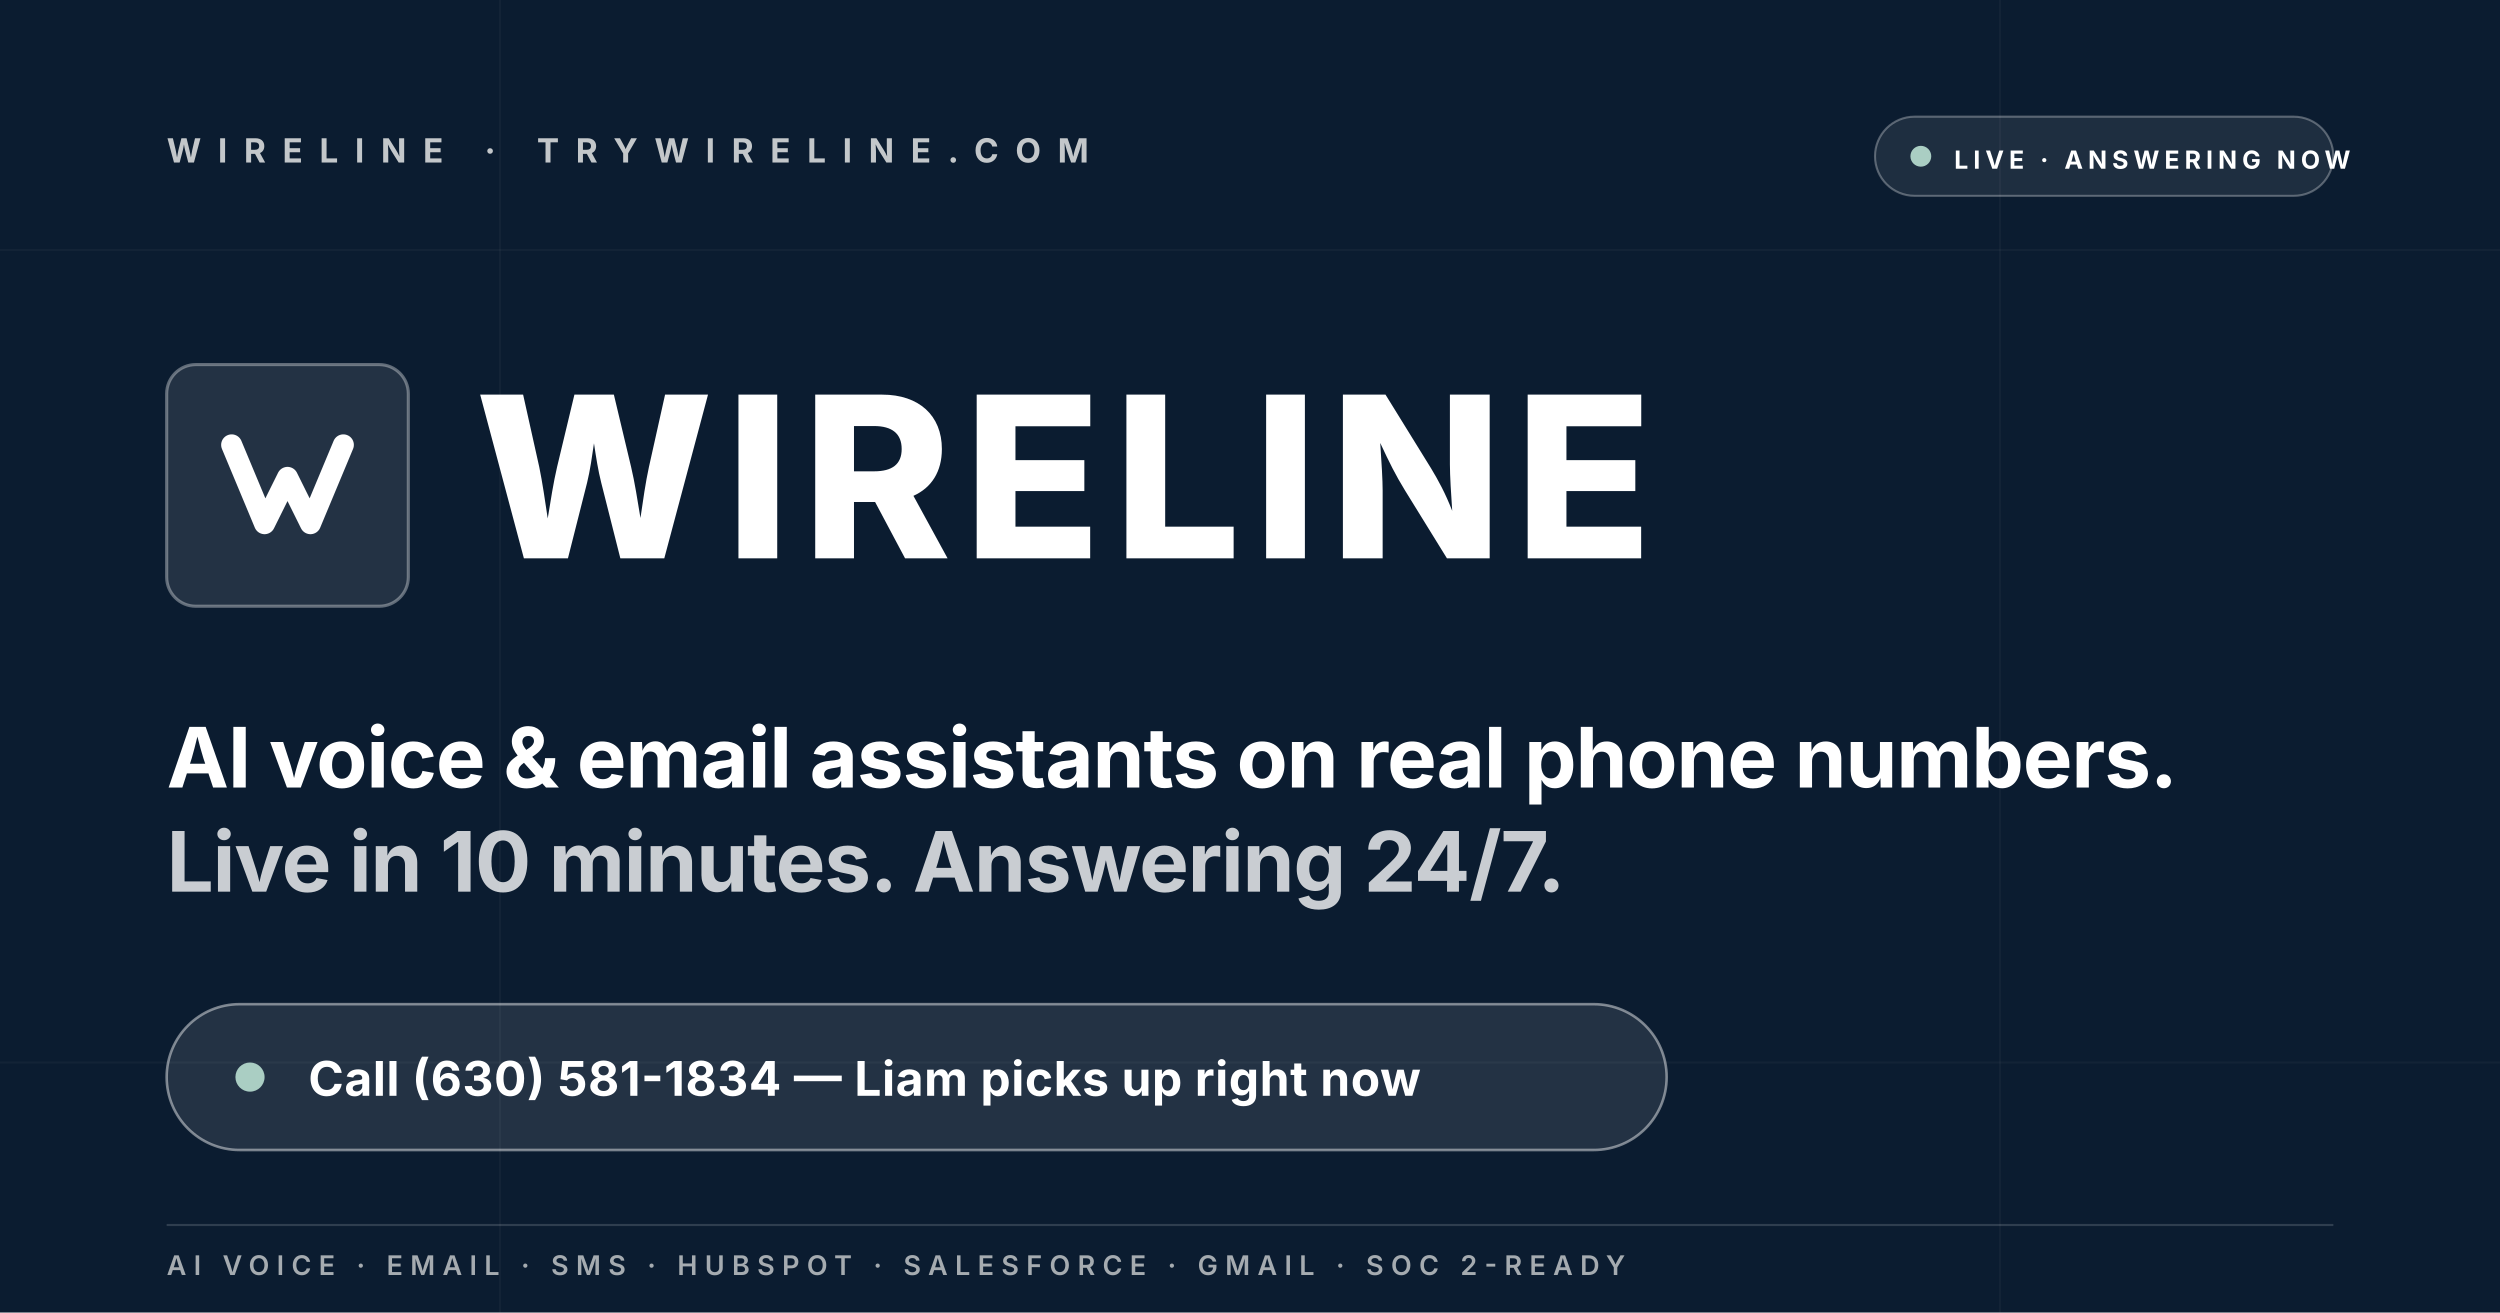
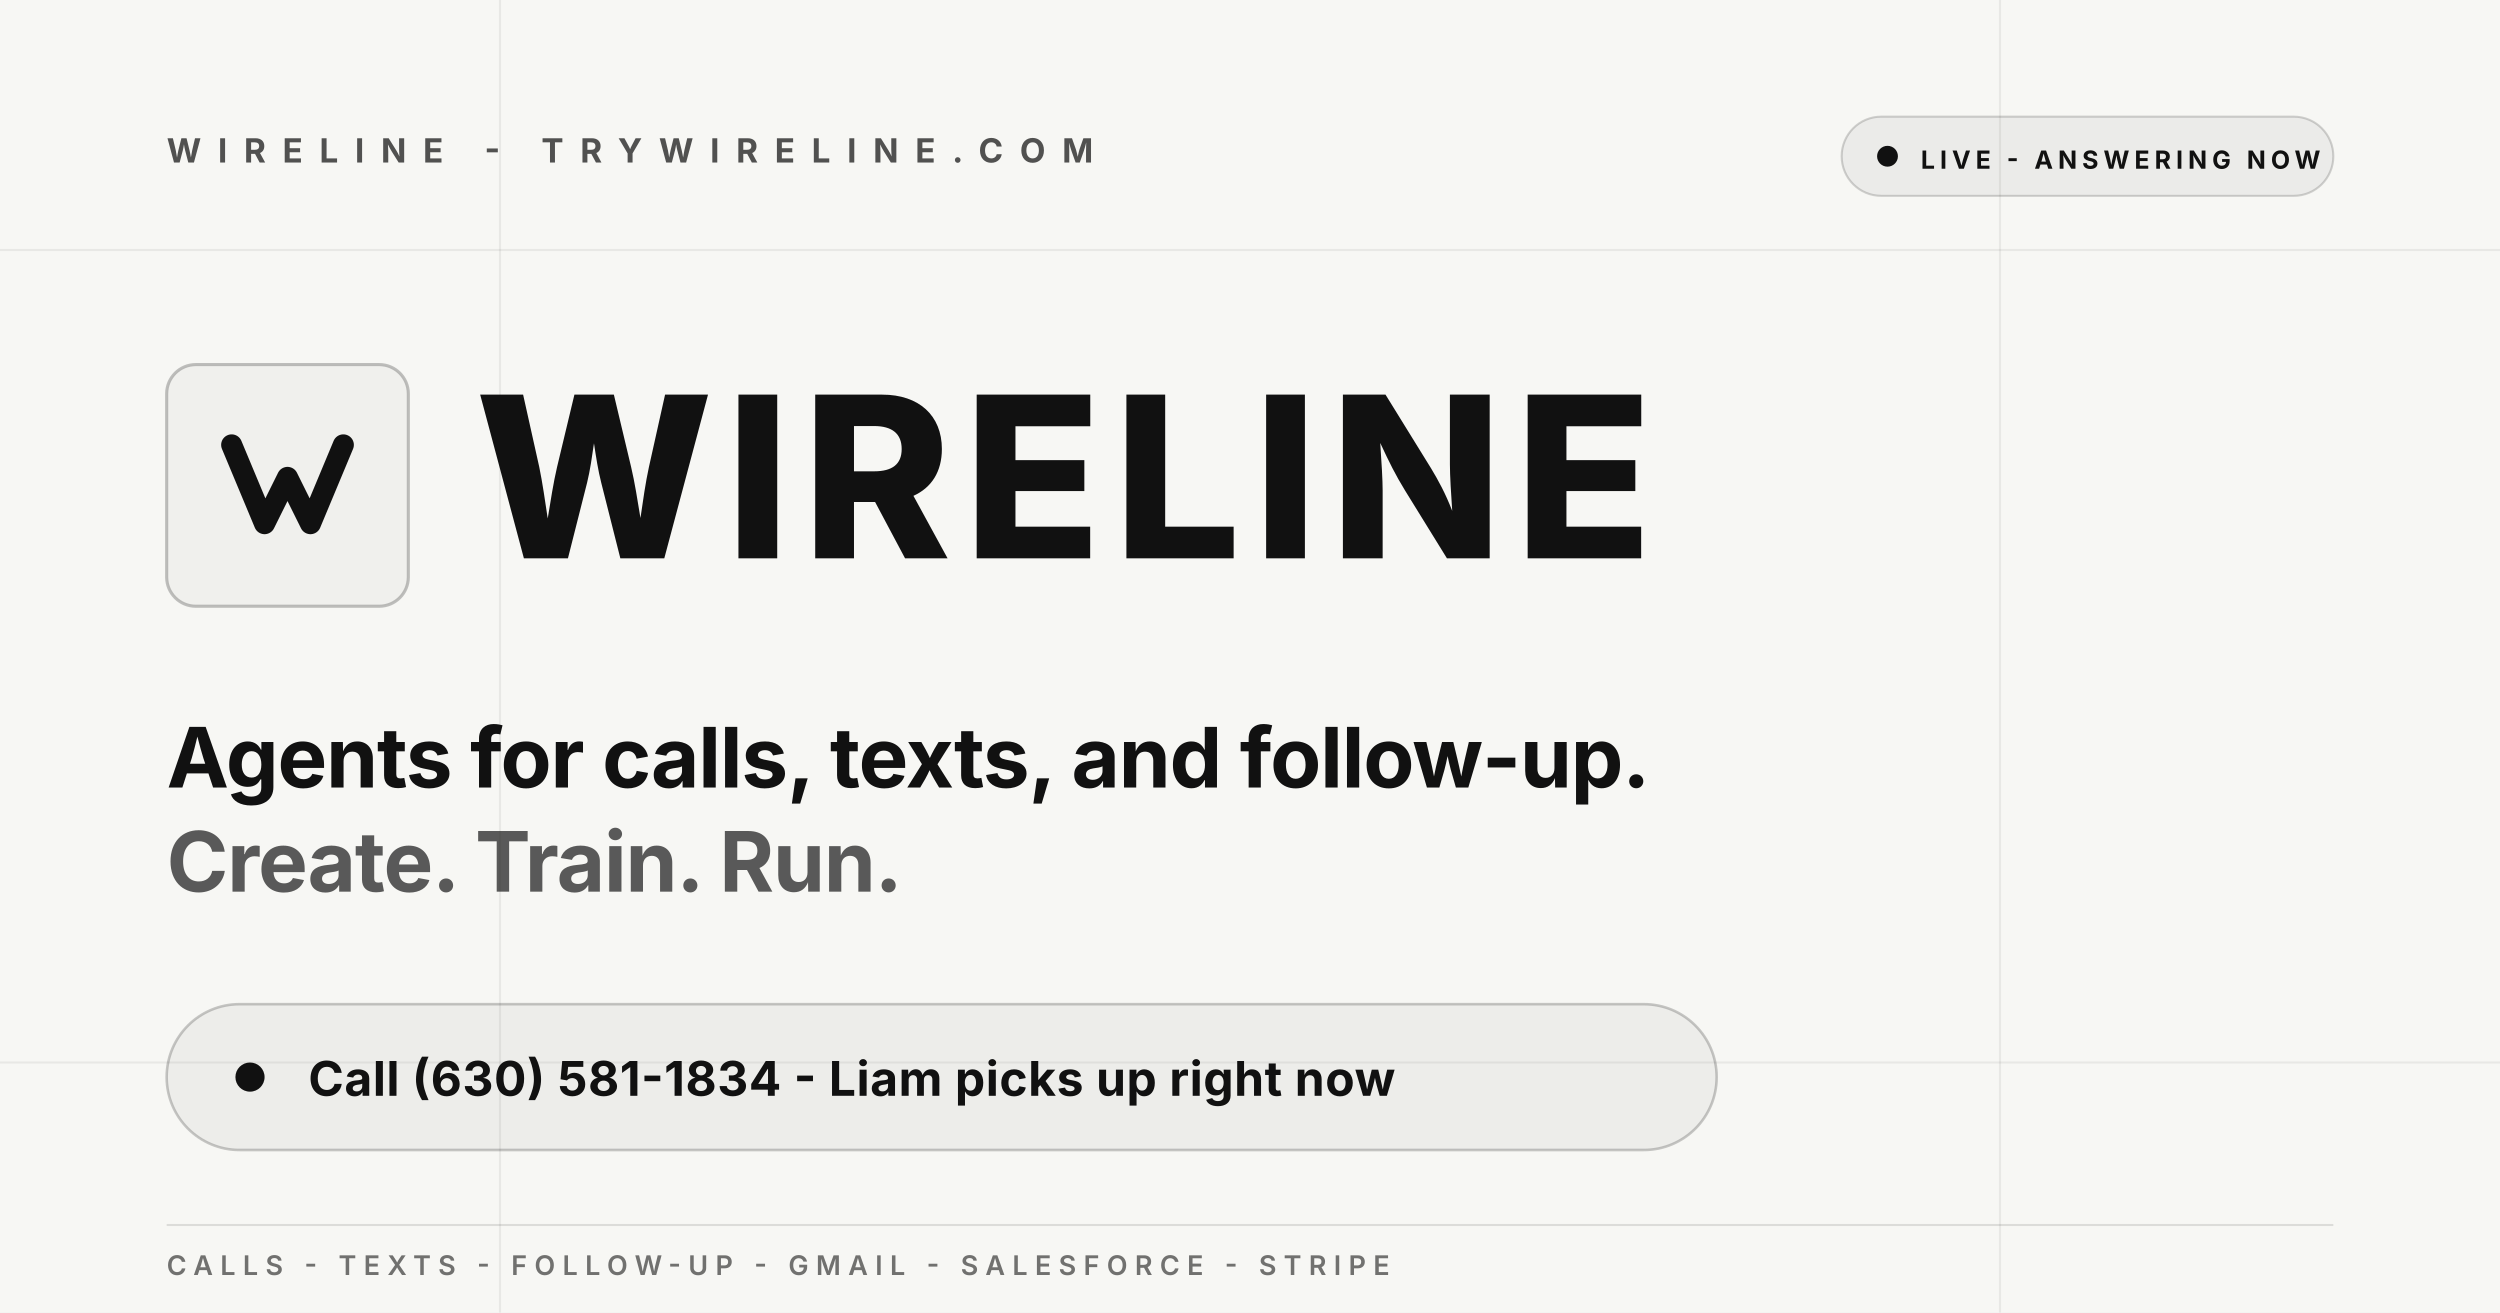
<svg xmlns="http://www.w3.org/2000/svg" viewBox="0 0 1200 630" width="1200" height="630">
  <defs>
    <linearGradient id="hairline" x1="0" y1="0" x2="1" y2="0">
-       <stop offset="0%" stop-color="#FFFFFF" stop-opacity="0" />
-       <stop offset="50%" stop-color="#FFFFFF" stop-opacity="0.55" />
-       <stop offset="100%" stop-color="#FFFFFF" stop-opacity="0" />
+       <stop offset="0%" stop-color="#111111" stop-opacity="0" />
+       <stop offset="50%" stop-color="#111111" stop-opacity="0.35" />
+       <stop offset="100%" stop-color="#111111" stop-opacity="0" />
    </linearGradient>
  </defs>
-   <rect width="1200" height="630" fill="#0B1C30" />
-   <g stroke="#FFFFFF" stroke-opacity="0.035" stroke-width="1">
+   <rect width="1200" height="630" fill="#F7F7F4" />
+   <g stroke="#111111" stroke-opacity="0.07" stroke-width="1">
    <line x1="0" y1="120" x2="1200" y2="120" />
    <line x1="0" y1="510" x2="1200" y2="510" />
    <line x1="240" y1="0" x2="240" y2="630" />
    <line x1="960" y1="0" x2="960" y2="630" />
  </g>
-   <text x="80" y="78" font-family="Inter, system-ui, -apple-system, Segoe UI, Helvetica, Arial, sans-serif" font-size="16" font-weight="700" letter-spacing="8" fill="#F7F7F5" fill-opacity="0.78">
-     WIRELINE · TRYWIRELINE.COM
+   <text x="80" y="78" font-family="Inter, system-ui, -apple-system, Segoe UI, Helvetica, Arial, sans-serif" font-size="16" font-weight="700" letter-spacing="8" fill="#111111" fill-opacity="0.72">
+     WIRELINE - TRYWIRELINE.COM
  </text>
-   <line x1="80" y1="96" x2="380" y2="96" stroke="url(#hairline)" stroke-width="1" />
-   <g transform="translate(900, 56)">
-     <rect width="220" height="38" rx="19" ry="19" fill="#FFFFFF" fill-opacity="0.08" stroke="#FFFFFF" stroke-opacity="0.30" stroke-width="1" />
-     <circle cx="22" cy="19" r="5" fill="#AACEC3" />
-     <text x="38" y="25" font-family="Inter, system-ui, sans-serif" font-size="12" font-weight="700" letter-spacing="2.4" fill="#FFFFFF">
-       LIVE · ANSWERING NOW
+   <line x1="80" y1="96" x2="404" y2="96" stroke="url(#hairline)" stroke-width="1" />
+   <g transform="translate(884, 56)">
+     <rect width="236" height="38" rx="19" ry="19" fill="#111111" fill-opacity="0.05" stroke="#111111" stroke-opacity="0.18" stroke-width="1" />
+     <circle cx="22" cy="19" r="5" fill="#111111" />
+     <text x="38" y="25" font-family="Inter, system-ui, sans-serif" font-size="12" font-weight="700" letter-spacing="2.4" fill="#111111">
+       LIVE - ANSWERING NOW
    </text>
  </g>
  <g transform="translate(80, 175)">
-     <rect x="0" y="0" width="116" height="116" rx="14" ry="14" fill="#FFFFFF" fill-opacity="0.10" stroke="#FFFFFF" stroke-opacity="0.35" stroke-width="1.5" />
+     <rect x="0" y="0" width="116" height="116" rx="14" ry="14" fill="#111111" fill-opacity="0.03" stroke="#111111" stroke-opacity="0.25" stroke-width="1.5" />
    <g transform="translate(11,11) scale(0.0918)">
-       <path d="M 220 300 L 392 712 L 512 470 L 632 712 L 804 300" fill="none" stroke="#FFFFFF" stroke-width="110" stroke-linecap="round" stroke-linejoin="round" />
+       <path d="M 220 300 L 392 712 L 512 470 L 632 712 L 804 300" fill="none" stroke="#111111" stroke-width="110" stroke-linecap="round" stroke-linejoin="round" />
    </g>
-     <text x="148" y="93" font-family="Inter, system-ui, sans-serif" font-size="108" font-weight="800" letter-spacing="6" fill="#FFFFFF">WIRELINE</text>
+     <text x="148" y="93" font-family="Inter, system-ui, sans-serif" font-size="108" font-weight="800" letter-spacing="6" fill="#111111">
+       WIRELINE
+     </text>
  </g>
-   <text x="80" y="378" font-family="Inter, system-ui, sans-serif" font-size="40" font-weight="700" fill="#FFFFFF" letter-spacing="-0.5">
-     AI voice &amp; email assistants on real phone numbers.
+   <text x="80" y="378" font-family="Inter, system-ui, sans-serif" font-size="40" font-weight="700" fill="#111111" letter-spacing="-0.5">
+     Agents for calls, texts, and follow-up.
  </text>
-   <text x="80" y="428" font-family="Inter, system-ui, sans-serif" font-size="40" font-weight="700" fill="#FFFFFF" fill-opacity="0.78" letter-spacing="-0.5">
-     Live in 10 minutes. Answering 24/7.
+   <text x="80" y="428" font-family="Inter, system-ui, sans-serif" font-size="40" font-weight="700" fill="#111111" fill-opacity="0.68" letter-spacing="-0.5">
+     Create. Train. Run.
  </text>
  <g transform="translate(80, 482)">
-     <rect width="720" height="70" rx="35" ry="35" fill="#FFFFFF" fill-opacity="0.10" stroke="#FFFFFF" stroke-opacity="0.45" stroke-width="1.25" />
-     <circle cx="40" cy="35" r="7" fill="#AACEC3" />
-     <text x="68" y="44" font-family="Inter, system-ui, sans-serif" font-size="23" font-weight="700" fill="#FFFFFF" letter-spacing="0.3">
-       Call (630) 581-1834 — Liam picks up right now
+     <rect width="744" height="70" rx="35" ry="35" fill="#111111" fill-opacity="0.04" stroke="#111111" stroke-opacity="0.22" stroke-width="1.25" />
+     <circle cx="40" cy="35" r="7" fill="#111111" />
+     <text x="68" y="44" font-family="Inter, system-ui, sans-serif" font-size="23" font-weight="700" fill="#111111" letter-spacing="0.3">
+       Call (630) 581-1834 - Liam picks up right now
    </text>
  </g>
-   <line x1="80" y1="588" x2="1120" y2="588" stroke="#FFFFFF" stroke-opacity="0.15" stroke-width="1" />
-   <text x="80" y="612" font-family="Inter, system-ui, sans-serif" font-size="13" font-weight="600" letter-spacing="3.5" fill="#F7F7F5" fill-opacity="0.65">
-     AI VOICE · EMAIL · SMS · HUBSPOT · SALESFORCE · GMAIL · SOC 2-READY
+   <line x1="80" y1="588" x2="1120" y2="588" stroke="#111111" stroke-opacity="0.12" stroke-width="1" />
+   <text x="80" y="612" font-family="Inter, system-ui, sans-serif" font-size="13" font-weight="600" letter-spacing="3.5" fill="#111111" fill-opacity="0.58">
+     CALLS - TEXTS - FOLLOW-UP - GMAIL - SALESFORCE - STRIPE
  </text>
</svg>
